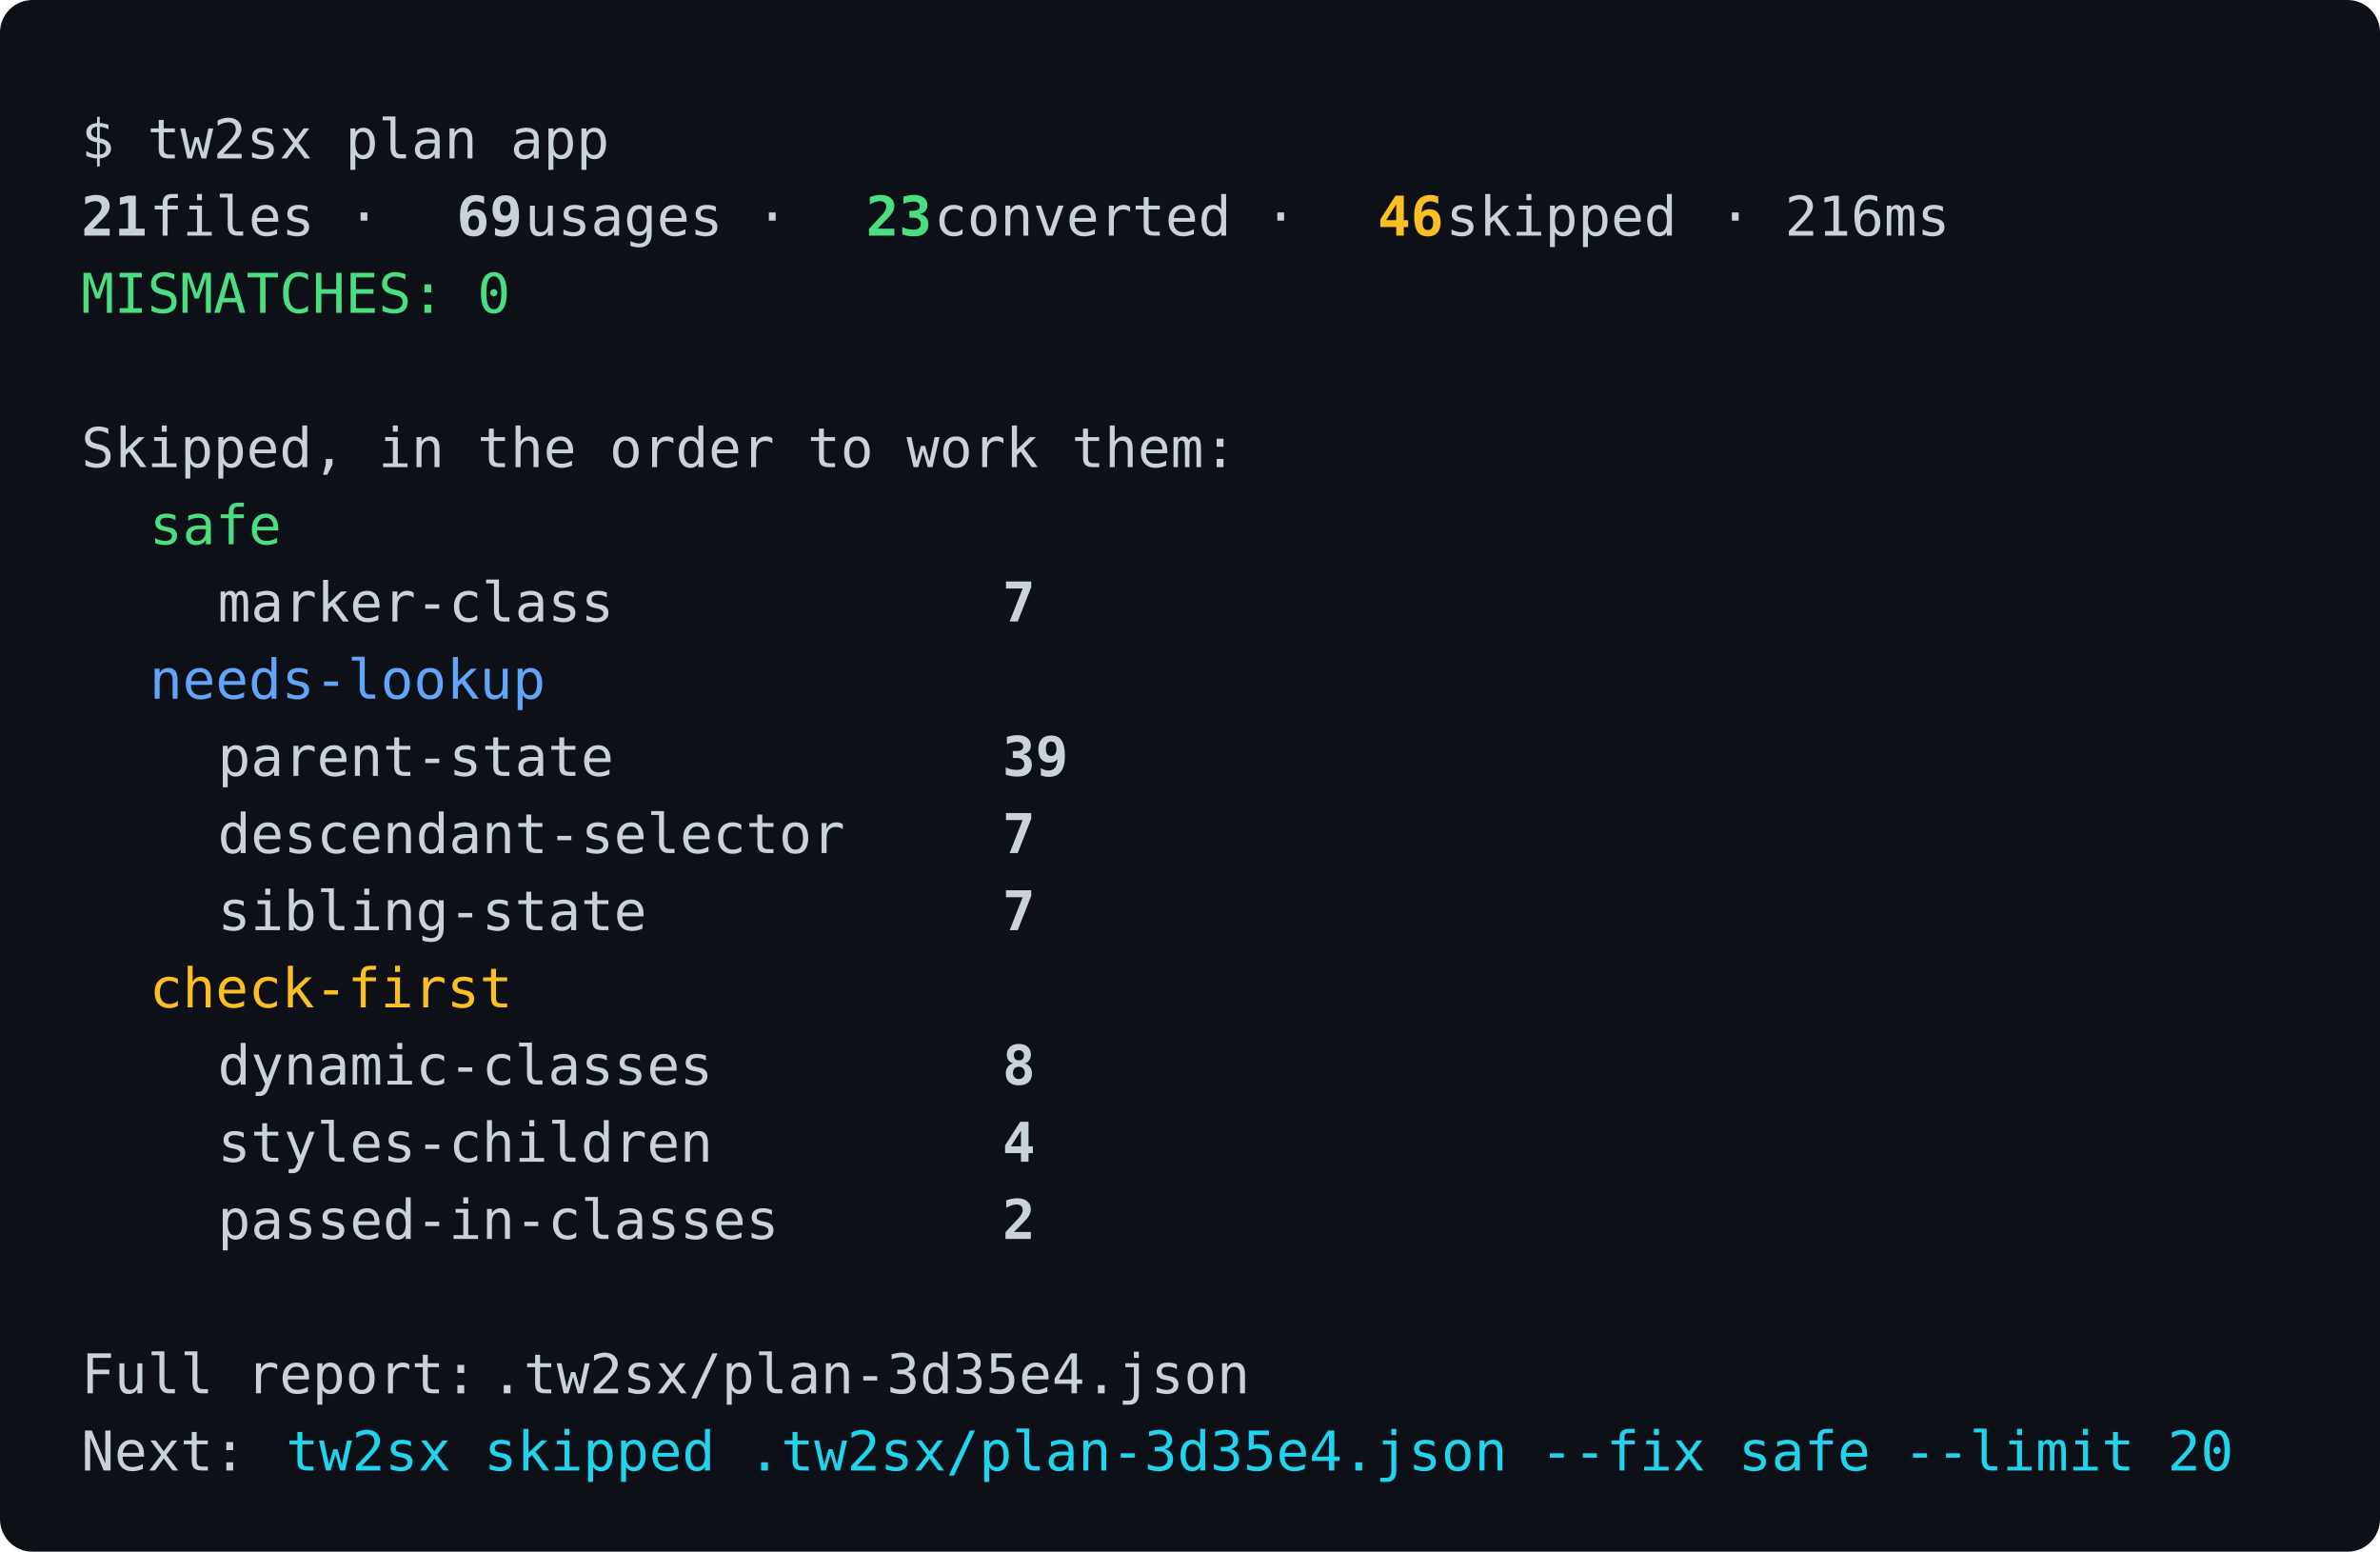
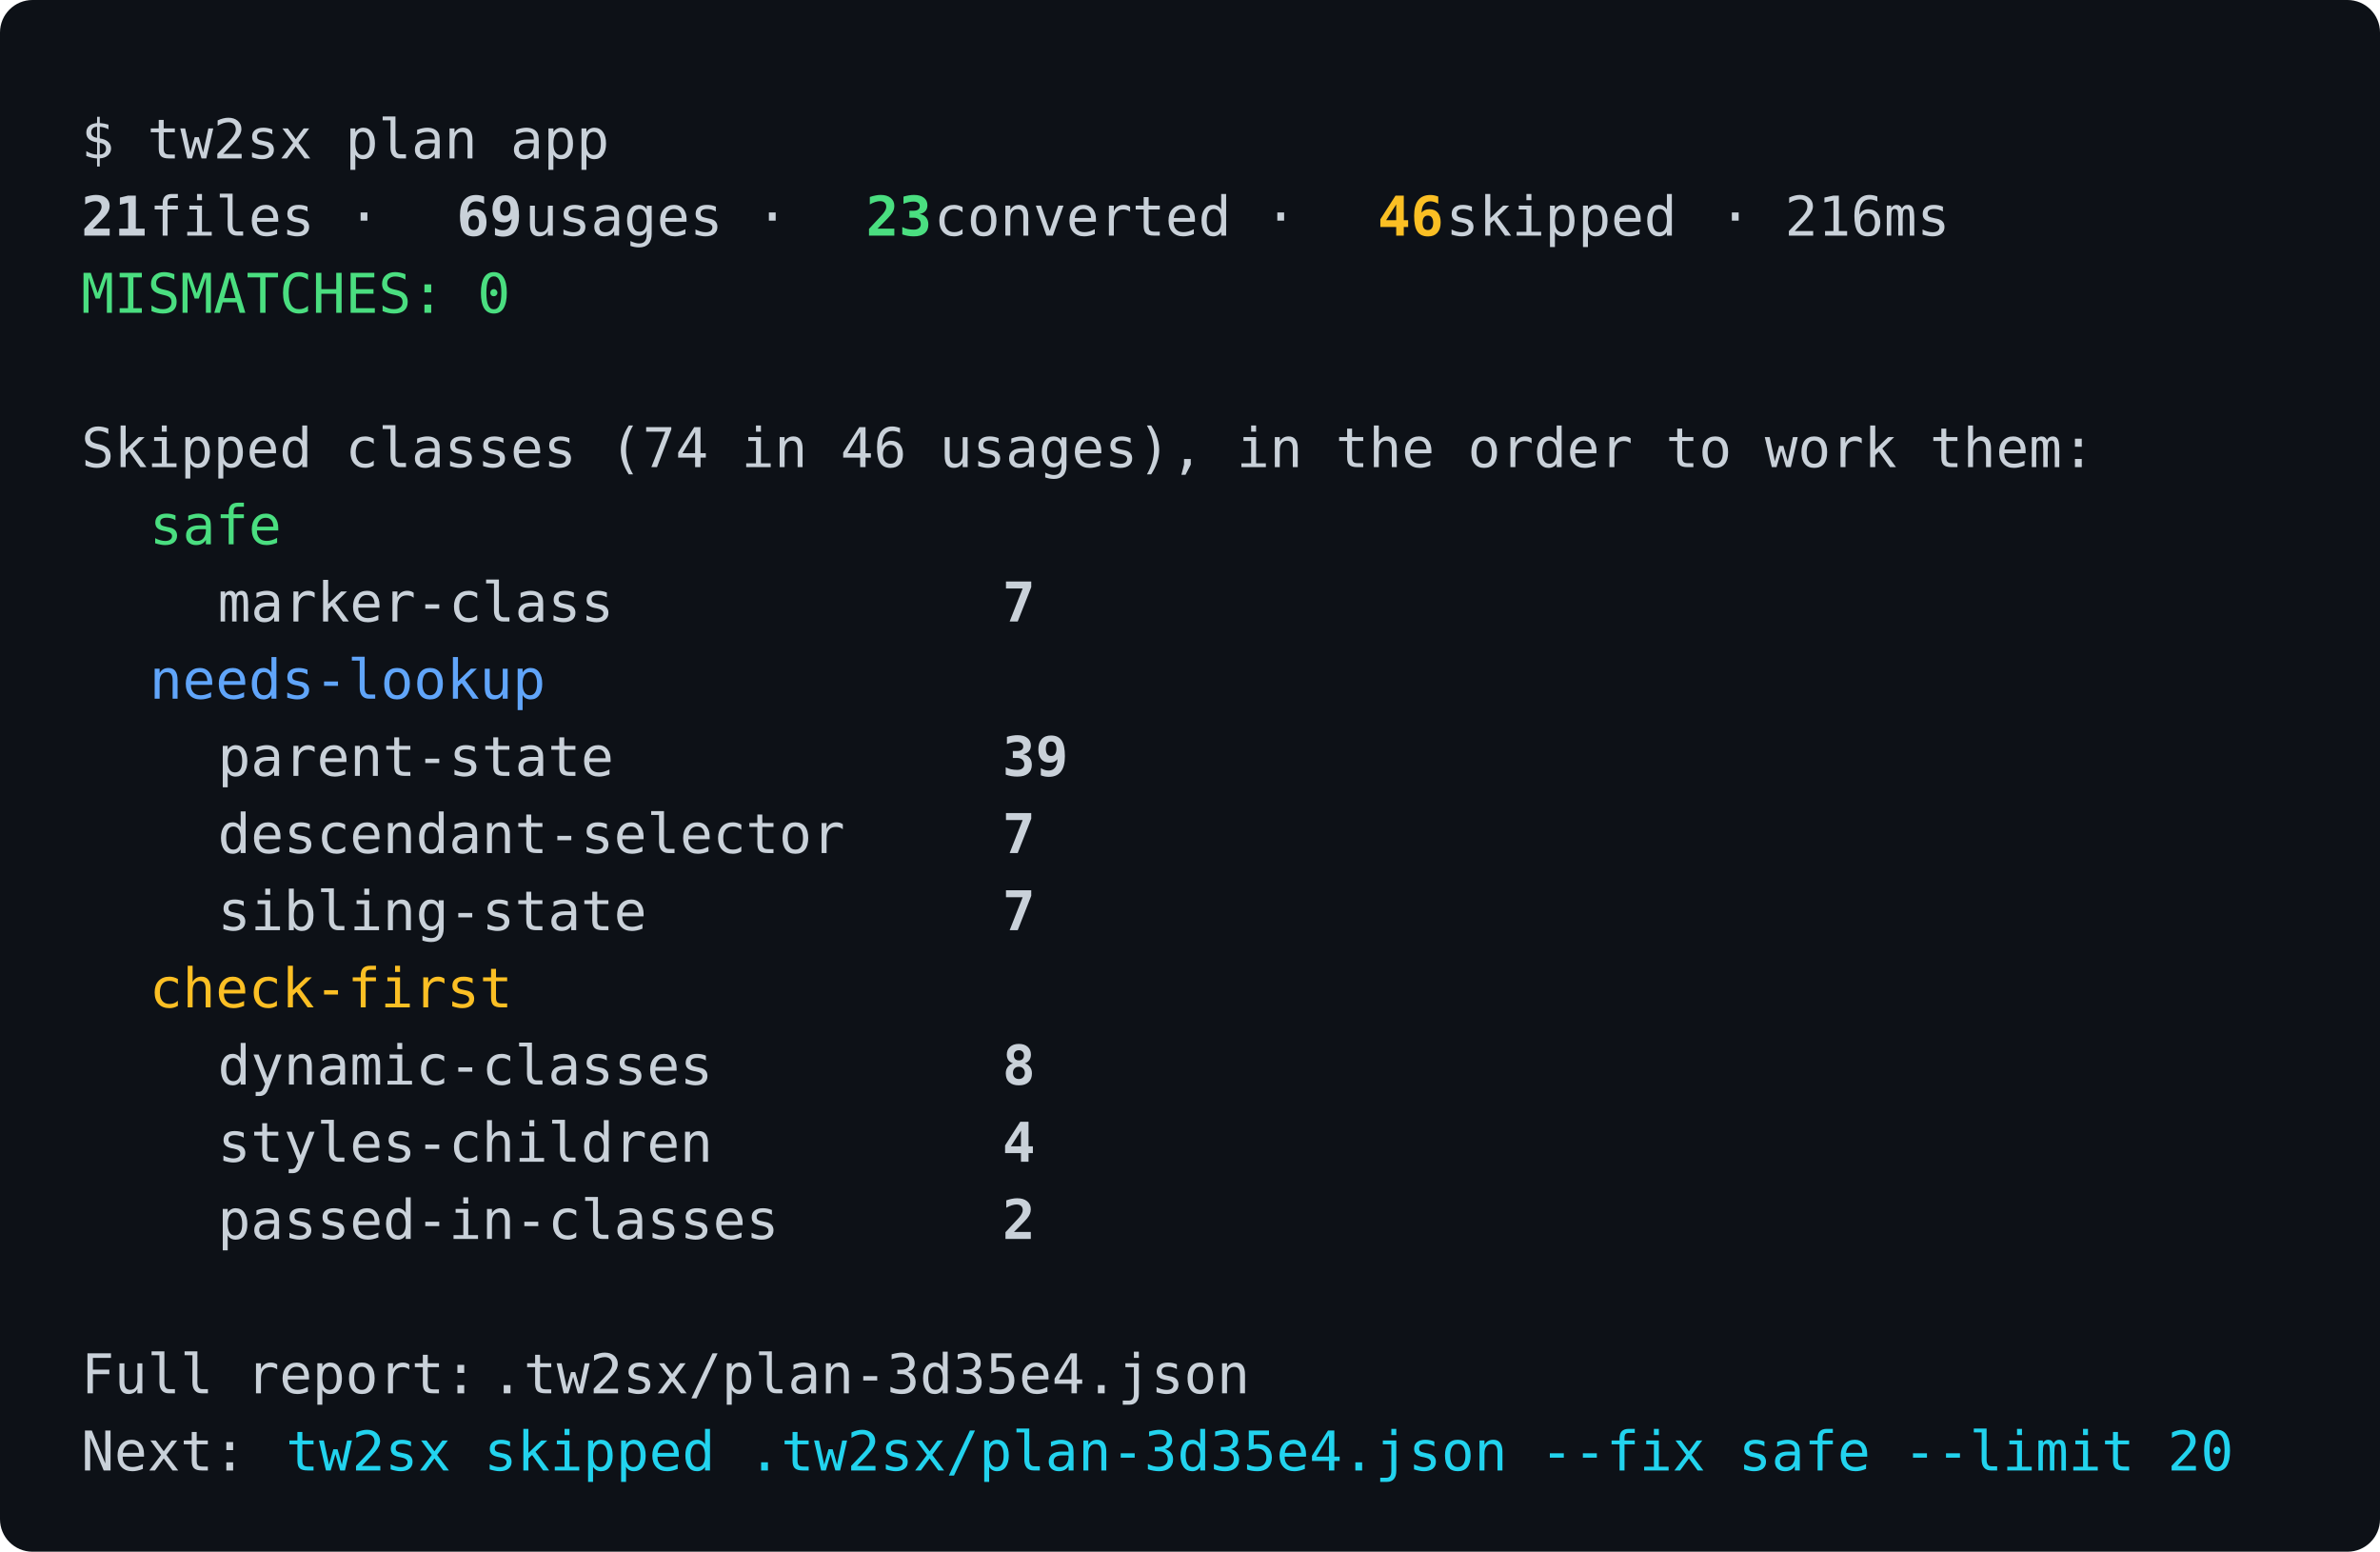
<svg xmlns="http://www.w3.org/2000/svg" width="586" height="382" viewBox="0 0 586 382">
  <rect width="586" height="382" rx="8" fill="#0d1117" />
  <g font-family="ui-monospace,SFMono-Regular,Menlo,monospace" font-size="13.5" fill="#c9d1d9">
    <text y="39">
      <tspan x="20.0" fill="#c9d1d9">$ tw2sx plan app</tspan>
    </text>
    <text y="58">
      <tspan x="20.0" font-weight="600" fill="#c9d1d9">21</tspan>
      <tspan x="36.8" fill="#c9d1d9"> files · </tspan>
      <tspan x="112.4" font-weight="600" fill="#c9d1d9">69</tspan>
      <tspan x="129.2" fill="#c9d1d9"> usages · </tspan>
      <tspan x="213.2" font-weight="600" fill="#4ade80">23</tspan>
      <tspan x="230.0" fill="#c9d1d9"> converted · </tspan>
      <tspan x="339.2" font-weight="600" fill="#fbbf24">46</tspan>
      <tspan x="356.0" fill="#c9d1d9"> skipped</tspan>
      <tspan x="423.2" opacity="0.55" fill="#c9d1d9"> · 216ms</tspan>
    </text>
    <text y="77">
      <tspan x="20.0" fill="#4ade80">MISMATCHES: 0</tspan>
    </text>
    <text y="96" />
    <text y="115">
-       <tspan x="20.0" fill="#c9d1d9">Skipped, in the order to work them:</tspan>
+       <tspan x="20.0" fill="#c9d1d9">Skipped classes (74 in 46 usages), in the order to work them:</tspan>
    </text>
    <text y="134">
      <tspan x="20.0" fill="#c9d1d9">  </tspan>
      <tspan x="36.8" fill="#4ade80">safe</tspan>
    </text>
    <text y="153">
      <tspan x="20.0" fill="#c9d1d9">    </tspan>
      <tspan x="53.6" opacity="0.55" fill="#c9d1d9">marker-class          </tspan>
      <tspan x="238.4" fill="#c9d1d9"> </tspan>
      <tspan x="246.8" font-weight="600" fill="#c9d1d9">   7</tspan>
    </text>
    <text y="172">
      <tspan x="20.0" fill="#c9d1d9">  </tspan>
      <tspan x="36.8" fill="#60a5fa">needs-lookup</tspan>
    </text>
    <text y="191">
      <tspan x="20.0" fill="#c9d1d9">    </tspan>
      <tspan x="53.6" opacity="0.55" fill="#c9d1d9">parent-state          </tspan>
      <tspan x="238.4" fill="#c9d1d9"> </tspan>
      <tspan x="246.8" font-weight="600" fill="#c9d1d9">  39</tspan>
    </text>
    <text y="210">
      <tspan x="20.0" fill="#c9d1d9">    </tspan>
      <tspan x="53.6" opacity="0.55" fill="#c9d1d9">descendant-selector   </tspan>
      <tspan x="238.4" fill="#c9d1d9"> </tspan>
      <tspan x="246.8" font-weight="600" fill="#c9d1d9">   7</tspan>
    </text>
    <text y="229">
      <tspan x="20.0" fill="#c9d1d9">    </tspan>
      <tspan x="53.6" opacity="0.55" fill="#c9d1d9">sibling-state         </tspan>
      <tspan x="238.4" fill="#c9d1d9"> </tspan>
      <tspan x="246.8" font-weight="600" fill="#c9d1d9">   7</tspan>
    </text>
    <text y="248">
      <tspan x="20.0" fill="#c9d1d9">  </tspan>
      <tspan x="36.8" fill="#fbbf24">check-first</tspan>
    </text>
    <text y="267">
      <tspan x="20.0" fill="#c9d1d9">    </tspan>
      <tspan x="53.6" opacity="0.55" fill="#c9d1d9">dynamic-classes       </tspan>
      <tspan x="238.4" fill="#c9d1d9"> </tspan>
      <tspan x="246.8" font-weight="600" fill="#c9d1d9">   8</tspan>
    </text>
    <text y="286">
      <tspan x="20.0" fill="#c9d1d9">    </tspan>
      <tspan x="53.6" opacity="0.55" fill="#c9d1d9">styles-children       </tspan>
      <tspan x="238.4" fill="#c9d1d9"> </tspan>
      <tspan x="246.8" font-weight="600" fill="#c9d1d9">   4</tspan>
    </text>
    <text y="305">
      <tspan x="20.0" fill="#c9d1d9">    </tspan>
      <tspan x="53.6" opacity="0.55" fill="#c9d1d9">passed-in-classes     </tspan>
      <tspan x="238.4" fill="#c9d1d9"> </tspan>
      <tspan x="246.8" font-weight="600" fill="#c9d1d9">   2</tspan>
    </text>
    <text y="324" />
    <text y="343">
      <tspan x="20.0" opacity="0.55" fill="#c9d1d9">Full report:</tspan>
      <tspan x="120.8" fill="#c9d1d9"> .tw2sx/plan-3d35e4.json</tspan>
    </text>
    <text y="362">
      <tspan x="20.0" opacity="0.55" fill="#c9d1d9">Next:</tspan>
      <tspan x="62.0" fill="#c9d1d9"> </tspan>
      <tspan x="70.4" fill="#22d3ee">tw2sx skipped .tw2sx/plan-3d35e4.json --fix safe --limit 20</tspan>
    </text>
  </g>
</svg>
